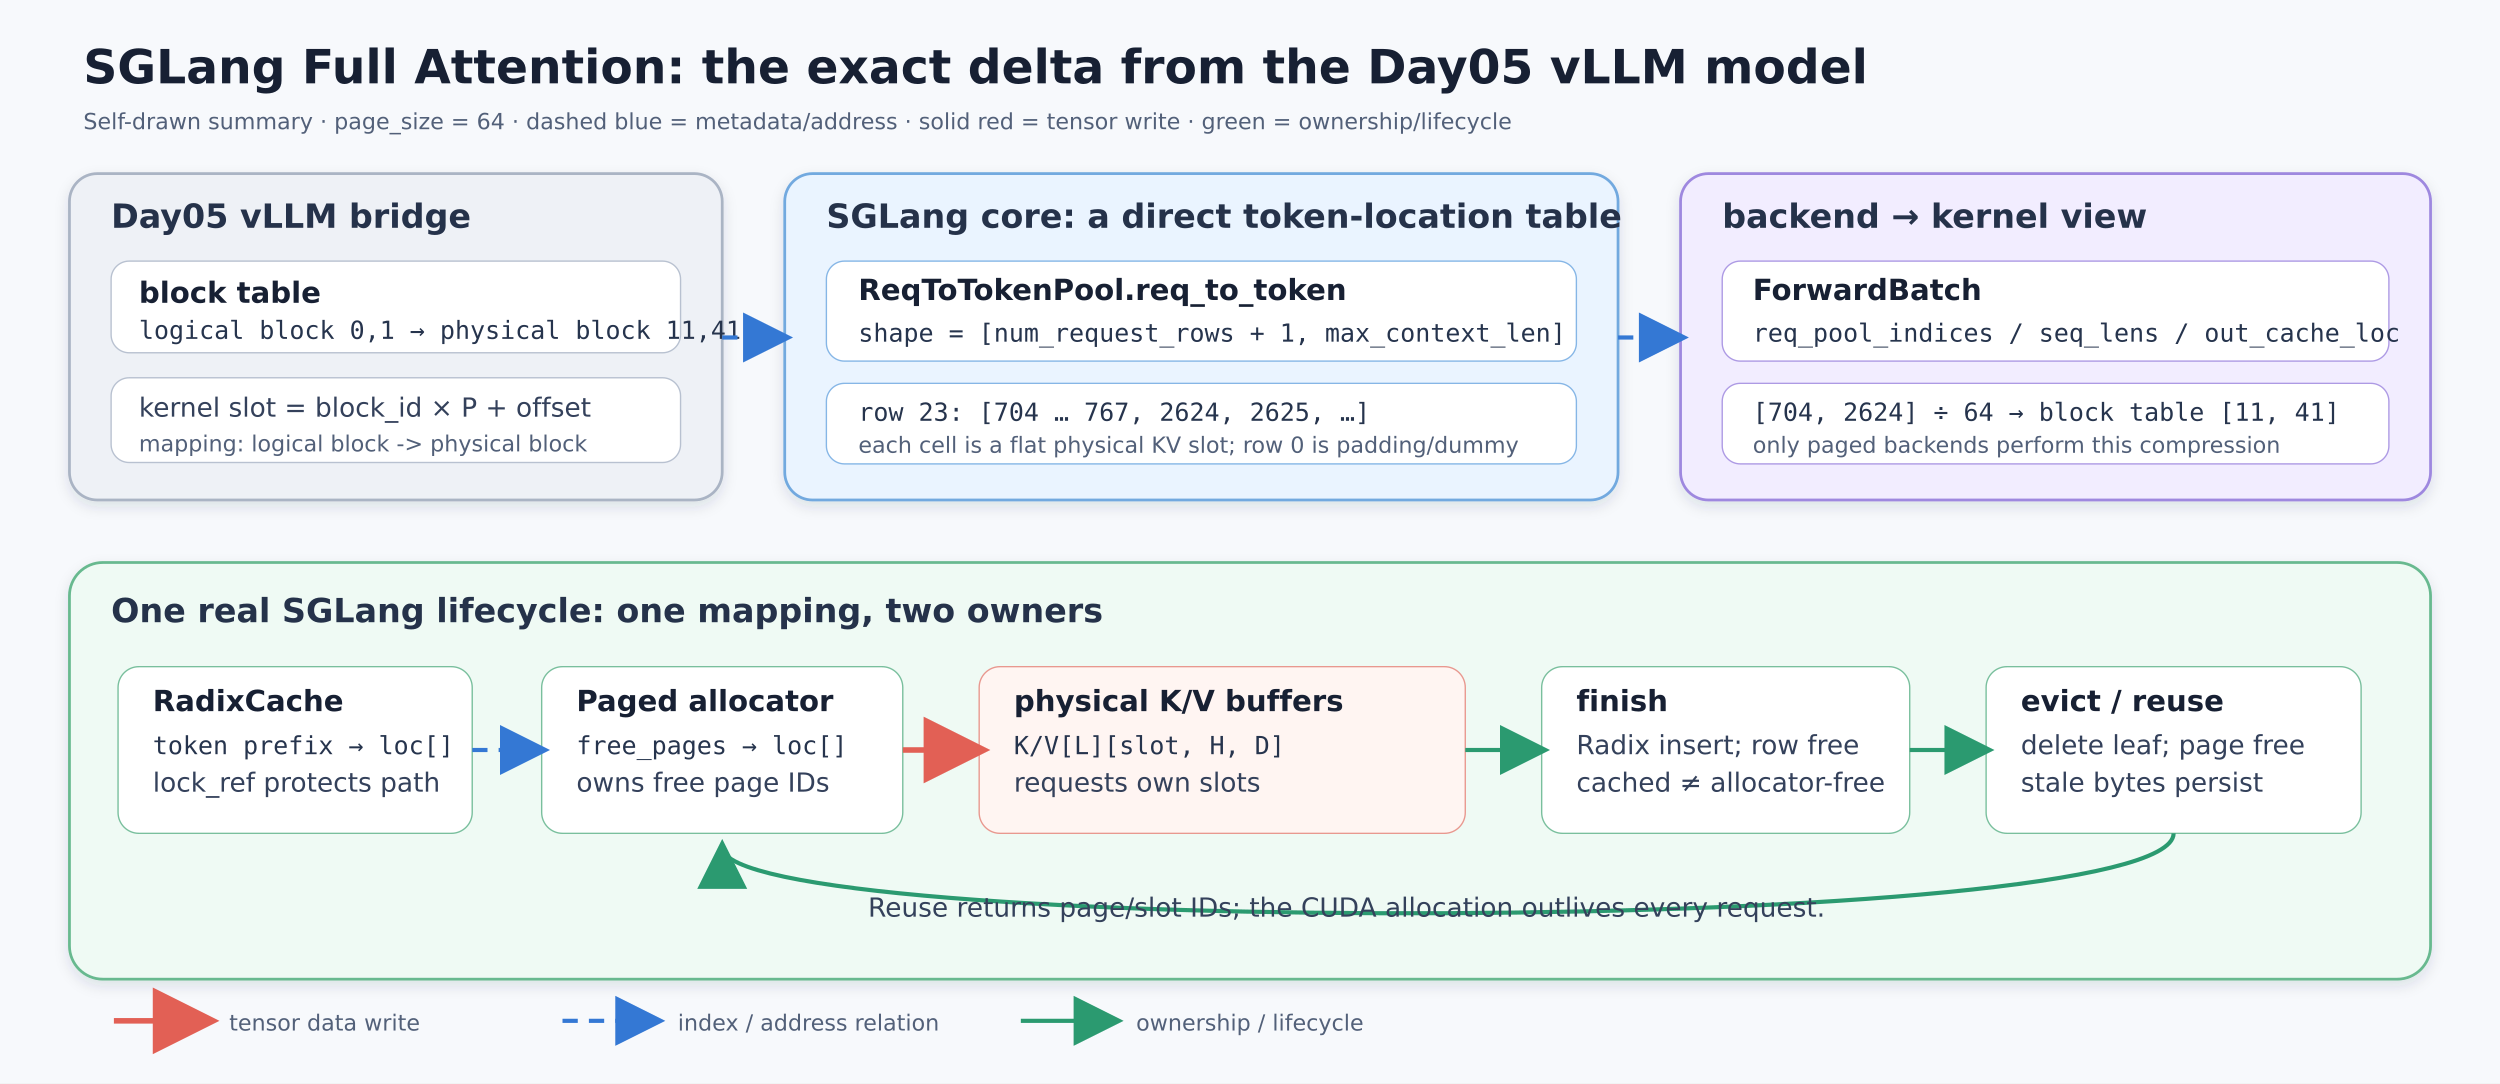
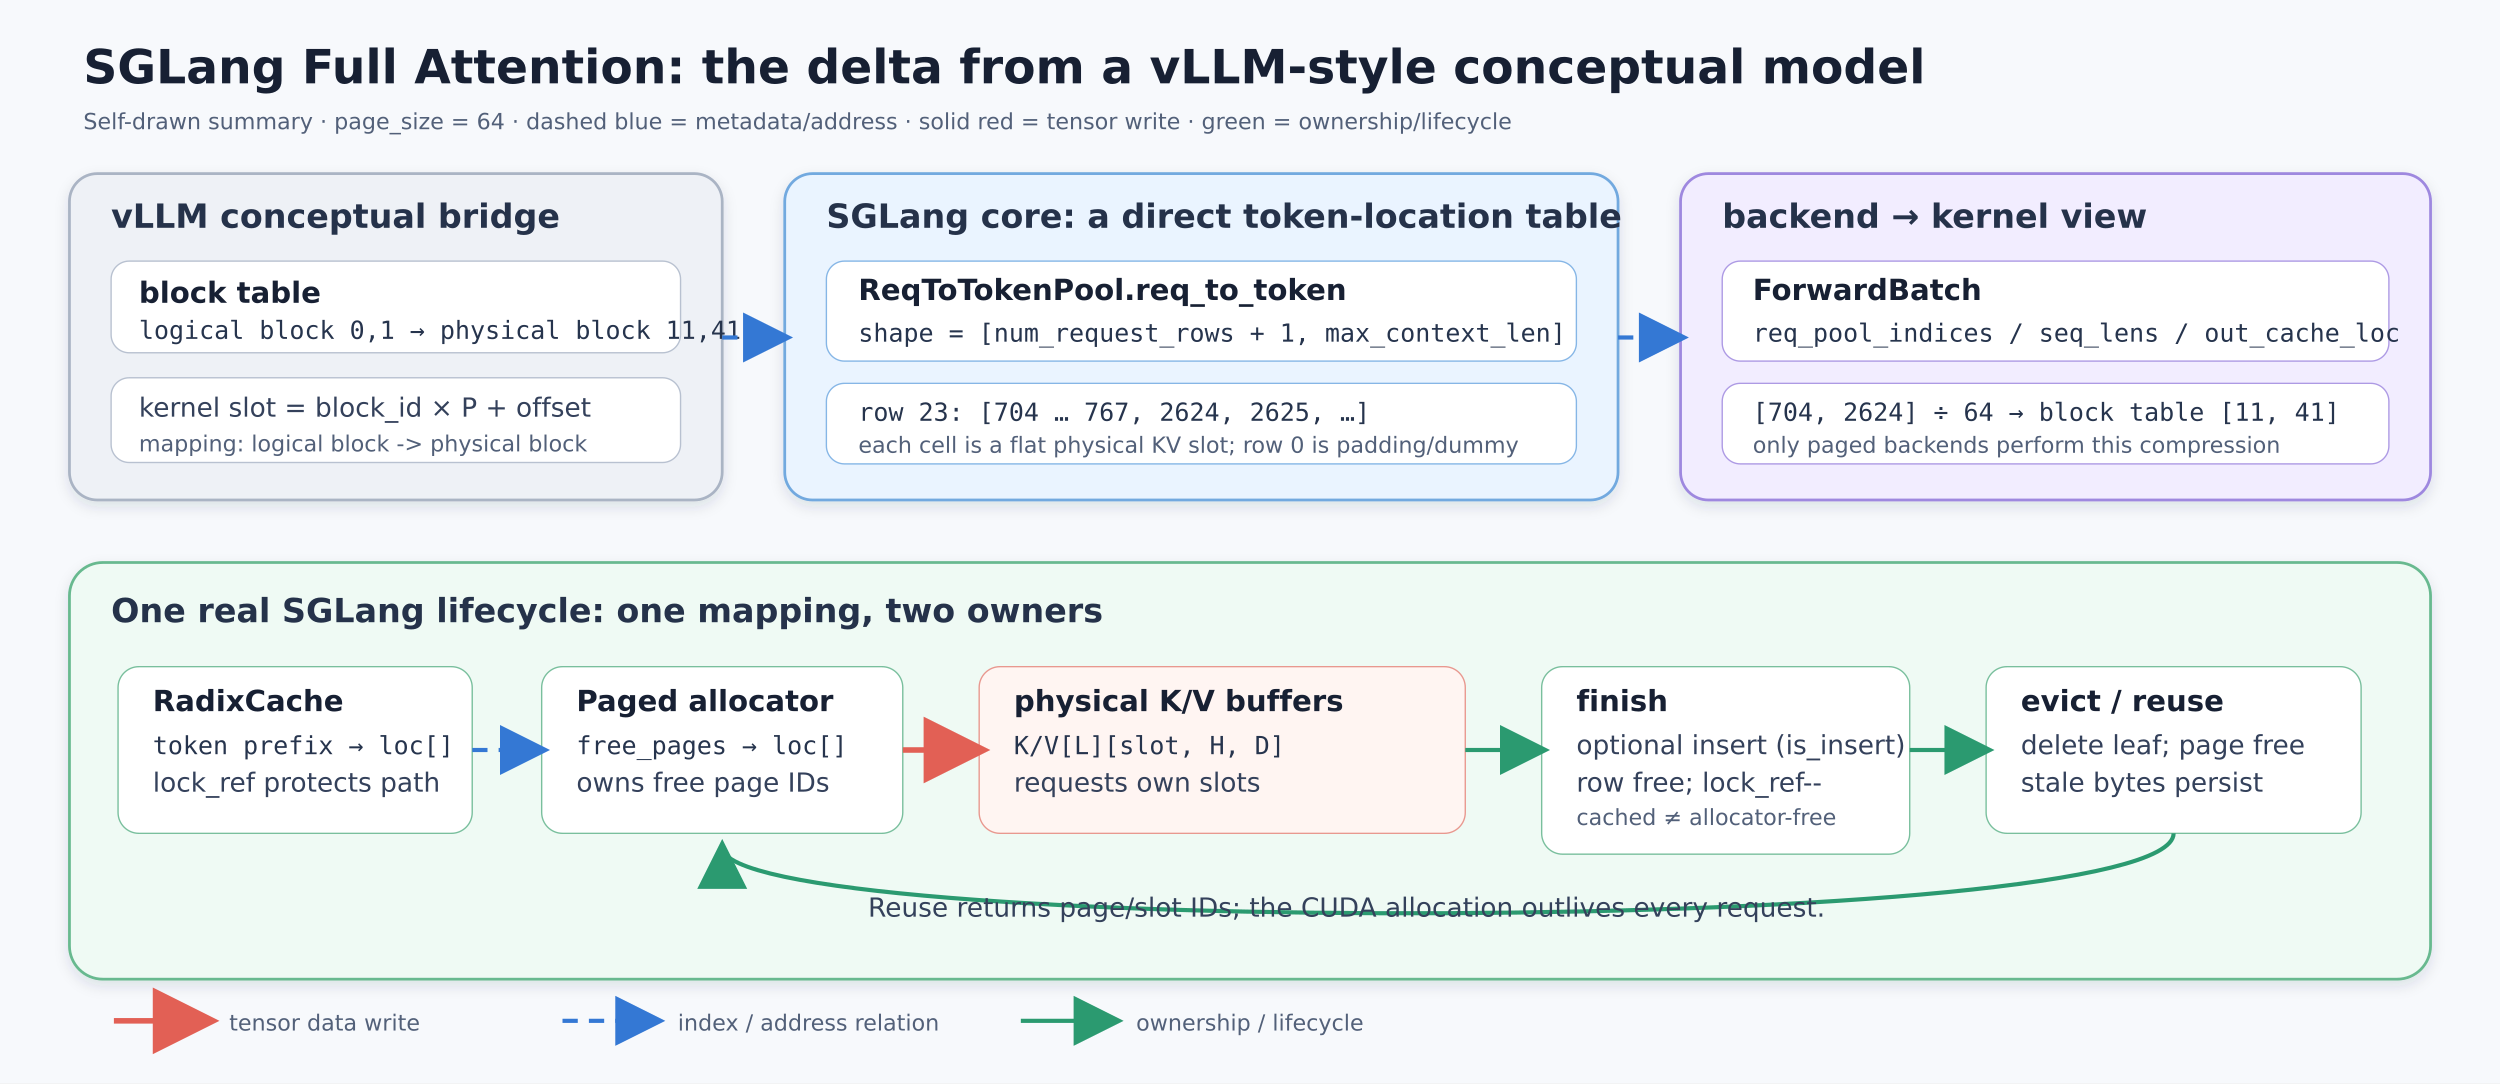
<svg xmlns="http://www.w3.org/2000/svg" width="1800" height="780" viewBox="0 0 1800 780">
  <defs>
    <style>
      .title{font:700 34px 'DejaVu Sans',Arial,sans-serif;fill:#172033}
      .section{font:700 24px 'DejaVu Sans',Arial,sans-serif;fill:#25324a}
      .label{font:600 21px 'DejaVu Sans',Arial,sans-serif;fill:#172033}
      .body{font:400 19px 'DejaVu Sans',Arial,sans-serif;fill:#34415b}
      .mono{font:500 18px 'DejaVu Sans Mono',monospace;fill:#26344d}
      .small{font:400 16px 'DejaVu Sans',Arial,sans-serif;fill:#526079}
      .card{stroke-width:2}
      .meta{fill:none;stroke:#3478d4;stroke-width:3;stroke-dasharray:11 8;marker-end:url(#arrowBlue)}
      .data{fill:none;stroke:#e26055;stroke-width:4;marker-end:url(#arrowRed)}
      .life{fill:none;stroke:#2b9a70;stroke-width:3;marker-end:url(#arrowGreen)}
    </style>
    <marker id="arrowBlue" markerWidth="12" markerHeight="12" refX="10" refY="6" orient="auto">
      <path d="M0,0 L12,6 L0,12 z" fill="#3478d4" />
    </marker>
    <marker id="arrowRed" markerWidth="12" markerHeight="12" refX="10" refY="6" orient="auto">
      <path d="M0,0 L12,6 L0,12 z" fill="#e26055" />
    </marker>
    <marker id="arrowGreen" markerWidth="12" markerHeight="12" refX="10" refY="6" orient="auto">
      <path d="M0,0 L12,6 L0,12 z" fill="#2b9a70" />
    </marker>
    <filter id="shadow" x="-10%" y="-10%" width="120%" height="130%">
      <feDropShadow dx="0" dy="4" stdDeviation="5" flood-color="#23304a" flood-opacity="0.12" />
    </filter>
  </defs>
  <rect width="1800" height="780" fill="#f7f9fc" />
-   <text x="60" y="60" class="title">SGLang Full Attention: the exact delta from the Day05 vLLM model</text>
+   <text x="60" y="60" class="title">SGLang Full Attention: the delta from a vLLM-style conceptual model</text>
  <text x="60" y="93" class="small">Self-drawn summary · page_size = 64 · dashed blue = metadata/address · solid red = tensor write · green = ownership/lifecycle</text>
  <rect x="50" y="125" width="470" height="235" rx="20" fill="#eef1f6" stroke="#aab4c4" class="card" filter="url(#shadow)" />
-   <text x="80" y="164" class="section">Day05 vLLM bridge</text>
+   <text x="80" y="164" class="section">vLLM conceptual bridge</text>
  <rect x="80" y="188" width="410" height="66" rx="13" fill="#ffffff" stroke="#b8c1d0" />
  <text x="100" y="218" class="label">block table</text>
  <text x="100" y="244" class="mono">logical block 0,1 → physical block 11,41</text>
  <rect x="80" y="272" width="410" height="61" rx="13" fill="#ffffff" stroke="#b8c1d0" />
  <text x="100" y="300" class="body">kernel slot = block_id × P + offset</text>
  <text x="100" y="325" class="small">mapping: logical block -&gt; physical block</text>
  <rect x="565" y="125" width="600" height="235" rx="20" fill="#eaf4ff" stroke="#72a9df" class="card" filter="url(#shadow)" />
  <text x="595" y="164" class="section">SGLang core: a direct token-location table</text>
  <rect x="595" y="188" width="540" height="72" rx="13" fill="#ffffff" stroke="#86b6e6" />
  <text x="618" y="216" class="label">ReqToTokenPool.req_to_token</text>
  <text x="618" y="246" class="mono">shape = [num_request_rows + 1, max_context_len]</text>
  <rect x="595" y="276" width="540" height="58" rx="13" fill="#ffffff" stroke="#86b6e6" />
  <text x="618" y="303" class="mono">row 23: [704 … 767, 2624, 2625, …]</text>
  <text x="618" y="326" class="small">each cell is a flat physical KV slot; row 0 is padding/dummy</text>
  <rect x="1210" y="125" width="540" height="235" rx="20" fill="#f2edff" stroke="#9e88df" class="card" filter="url(#shadow)" />
  <text x="1240" y="164" class="section">backend → kernel view</text>
  <rect x="1240" y="188" width="480" height="72" rx="13" fill="#ffffff" stroke="#ad9ae4" />
  <text x="1262" y="216" class="label">ForwardBatch</text>
  <text x="1262" y="246" class="mono">req_pool_indices / seq_lens / out_cache_loc</text>
  <rect x="1240" y="276" width="480" height="58" rx="13" fill="#ffffff" stroke="#ad9ae4" />
  <text x="1262" y="303" class="mono">[704, 2624] ÷ 64 → block table [11, 41]</text>
  <text x="1262" y="326" class="small">only paged backends perform this compression</text>
  <path d="M520 243 C540 243,545 243,565 243" class="meta" />
  <path d="M1165 243 C1185 243,1190 243,1210 243" class="meta" />
  <rect x="50" y="405" width="1700" height="300" rx="24" fill="#effaf4" stroke="#67b98f" class="card" filter="url(#shadow)" />
  <text x="80" y="448" class="section">One real SGLang lifecycle: one mapping, two owners</text>
  <rect x="85" y="480" width="255" height="120" rx="15" fill="#ffffff" stroke="#79bf9d" />
  <text x="110" y="512" class="label">RadixCache</text>
  <text x="110" y="543" class="mono">token prefix → loc[]</text>
  <text x="110" y="570" class="body">lock_ref protects path</text>
  <rect x="390" y="480" width="260" height="120" rx="15" fill="#ffffff" stroke="#79bf9d" />
  <text x="415" y="512" class="label">Paged allocator</text>
  <text x="415" y="543" class="mono">free_pages → loc[]</text>
  <text x="415" y="570" class="body">owns free page IDs</text>
  <rect x="705" y="480" width="350" height="120" rx="15" fill="#fff5f2" stroke="#e8988f" />
  <text x="730" y="512" class="label">physical K/V buffers</text>
  <text x="730" y="543" class="mono">K/V[L][slot, H, D]</text>
  <text x="730" y="570" class="body">requests own slots</text>
-   <rect x="1110" y="480" width="265" height="120" rx="15" fill="#ffffff" stroke="#79bf9d" />
+   <rect x="1110" y="480" width="265" height="135" rx="15" fill="#ffffff" stroke="#79bf9d" />
  <text x="1135" y="512" class="label">finish</text>
-   <text x="1135" y="543" class="body">Radix insert; row free</text>
-   <text x="1135" y="570" class="body">cached ≠ allocator-free</text>
+   <text x="1135" y="543" class="body">optional insert (is_insert)</text>
+   <text x="1135" y="570" class="body">row free; lock_ref--</text>
+   <text x="1135" y="594" class="small">cached ≠ allocator-free</text>
  <rect x="1430" y="480" width="270" height="120" rx="15" fill="#ffffff" stroke="#79bf9d" />
  <text x="1455" y="512" class="label">evict / reuse</text>
  <text x="1455" y="543" class="body">delete leaf; page free</text>
  <text x="1455" y="570" class="body">stale bytes persist</text>
  <path d="M340 540 L390 540" class="meta" />
  <path d="M650 540 L705 540" class="data" />
  <path d="M1055 540 L1110 540" class="life" />
  <path d="M1375 540 L1430 540" class="life" />
  <path d="M1565 600 C1565 675,520 675,520 610" class="life" />
  <text x="625" y="660" class="body">Reuse returns page/slot IDs; the CUDA allocation outlives every request.</text>
  <line x1="82" y1="735" x2="150" y2="735" class="data" />
  <text x="165" y="742" class="small">tensor data write</text>
  <line x1="405" y1="735" x2="473" y2="735" class="meta" />
  <text x="488" y="742" class="small">index / address relation</text>
  <line x1="735" y1="735" x2="803" y2="735" class="life" />
  <text x="818" y="742" class="small">ownership / lifecycle</text>
</svg>
